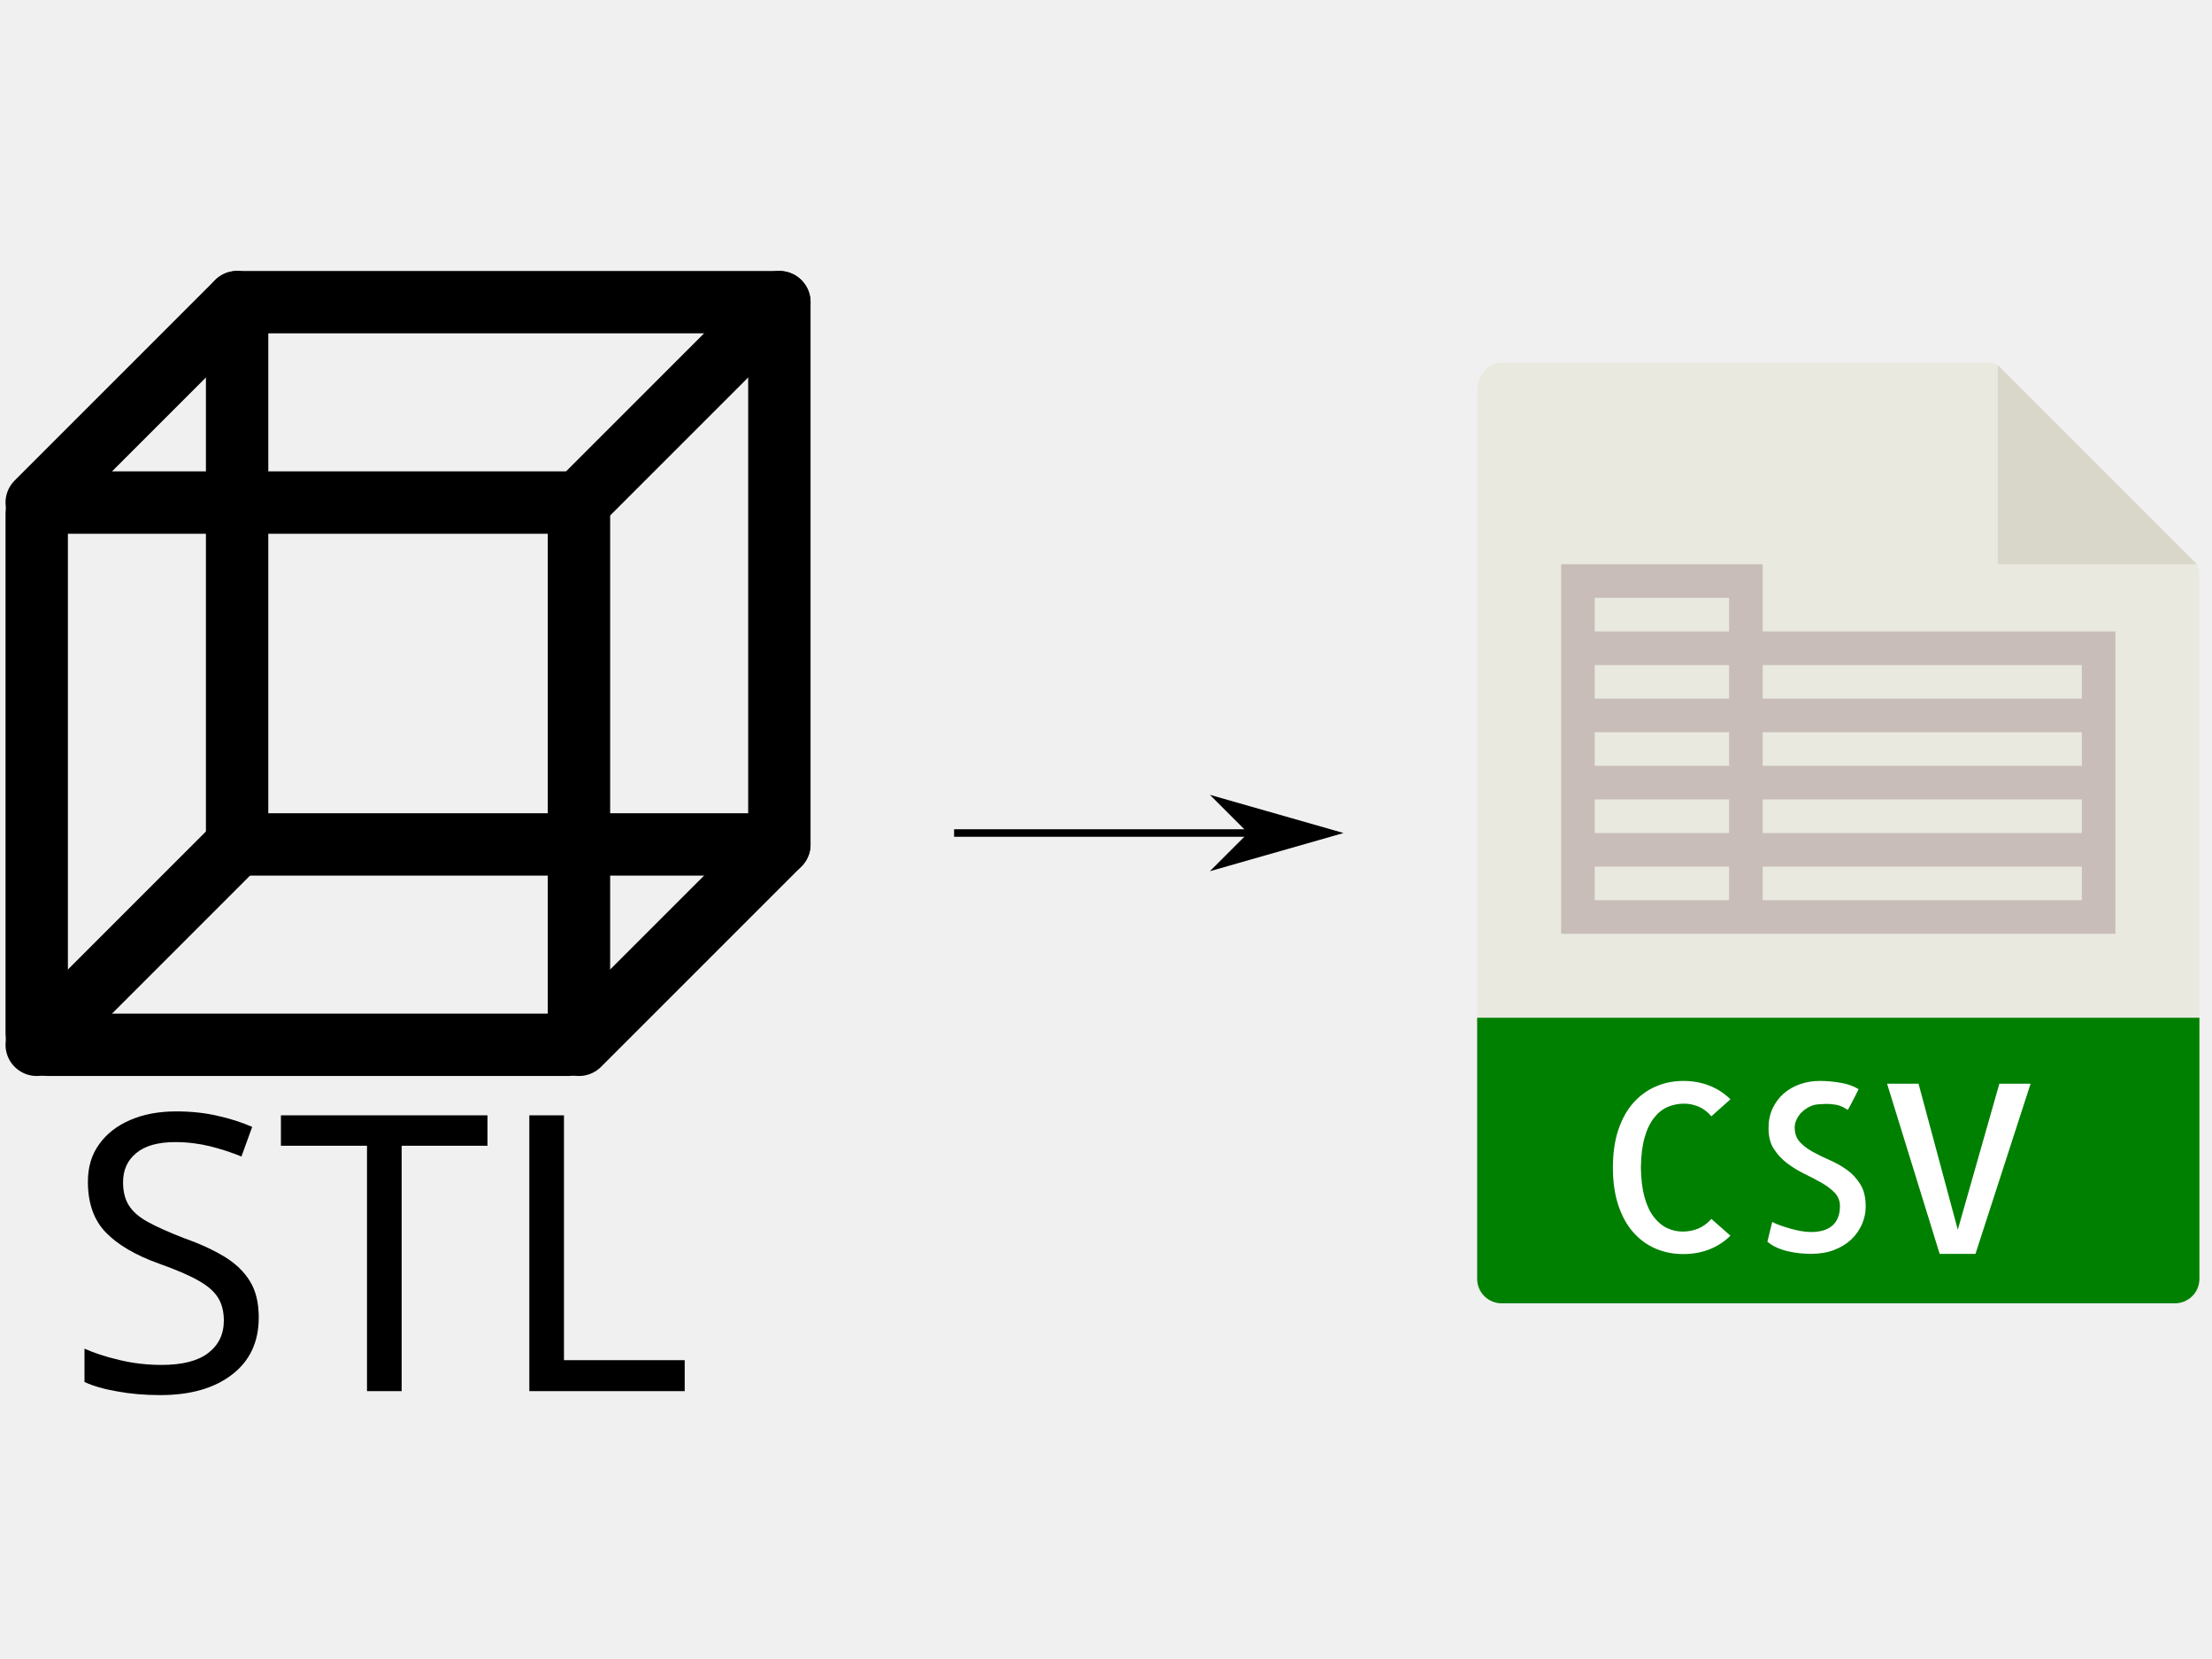
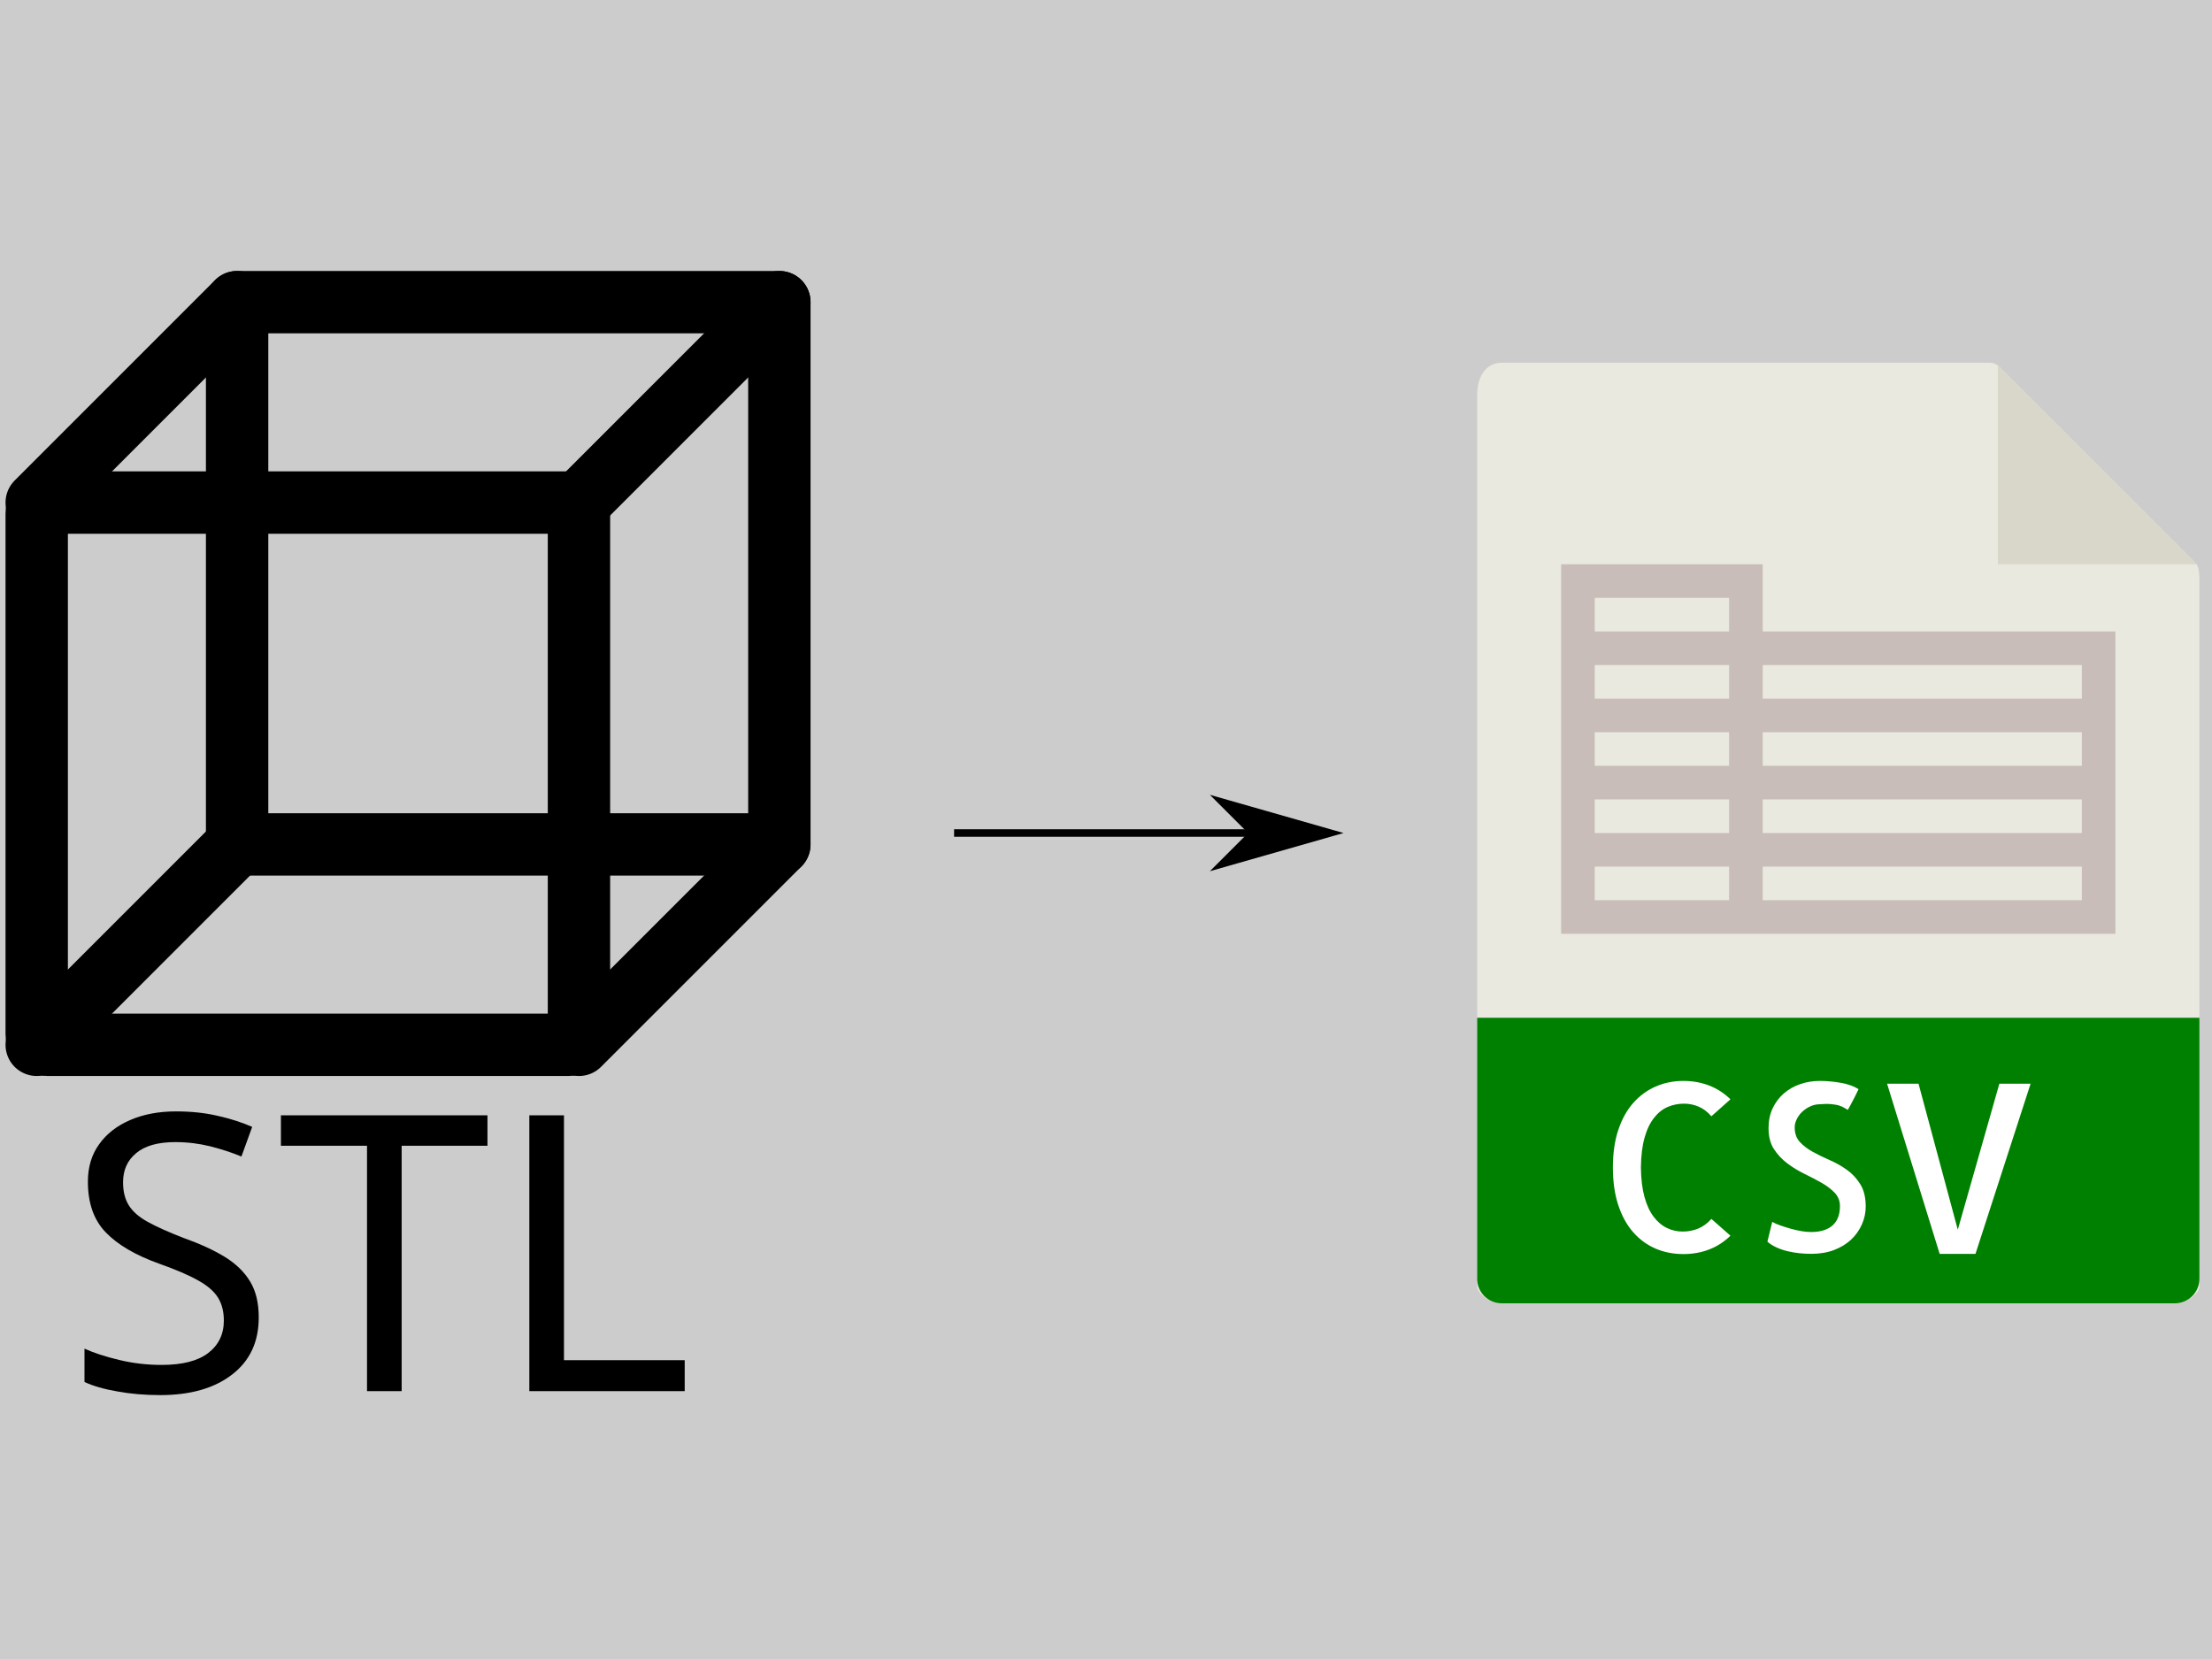
<svg xmlns="http://www.w3.org/2000/svg" width="800" height="600" viewBox="0 0 211.667 158.75" version="1.1" id="svg8">
  <defs id="defs2">
    <marker style="overflow:visible" id="Arrow1Lend" refX="0" refY="0" orient="auto">
      <path transform="matrix(-0.8,0,0,-0.8,-10,0)" style="fill:#000000;fill-opacity:1;fill-rule:evenodd;stroke:#000000;stroke-width:1pt;stroke-opacity:1" d="M 0,0 5,-5 -12.5,0 5,5 Z" id="path1239" />
    </marker>
  </defs>
  <g id="layer1" transform="translate(-38.84524,-37.71131)">
    <g id="g1058" style="stroke-width:10;stroke-miterlimit:4;stroke-dasharray:none">
      <g id="g1066">
        <g id="g1147" transform="matrix(2.235459,0,0,2.235459,169.525,169.4845)">
          <g id="g1084">
            <g id="g1165" transform="translate(22.65701,-57.14976)">
              <g id="g1154">
+                 <rect style="fill:#cccccc;stroke-width:6.367;stroke-linecap:round;stroke-linejoin:round" id="rect882" width="94.923" height="71.163" x="-81.115" y="-1.797" />
                <g id="g929" transform="translate(0,1.89372)">
                  <g id="g1214" transform="matrix(0.7189899,0,0,0.7189899,-22.55733,11.83508)">
                    <path style="fill:#e9e9e0;stroke-width:10;stroke-miterlimit:4;stroke-dasharray:none" d="M 36.985,0 H 7.963 C 7.155,0 6.5,0.655 6.5,1.926 V 55 c 0,0.345 0.655,1 1.463,1 H 48.037 C 48.845,56 49.5,55.345 49.5,55 V 12.978 c 0,-0.696 -0.093,-0.92 -0.257,-1.085 L 37.607,0.257 C 37.442,0.093 37.218,0 36.985,0 Z" id="path1068" />
                    <polygon style="fill:#d9d7ca;stroke-width:10;stroke-miterlimit:4;stroke-dasharray:none" points="49.349,12 37.5,0.151 37.5,12 " id="polygon1070" />
                    <path style="fill:#008000;stroke-width:10;stroke-miterlimit:4;stroke-dasharray:none" d="M 48.037,56 H 7.963 C 7.155,56 6.5,55.345 6.5,54.537 V 39 h 43 V 54.537 C 49.5,55.345 48.845,56 48.037,56 Z" id="path1072" />
                    <g id="g1080">
                      <path style="fill:#ffffff" d="m 21.58,51.975 c -0.374,0.364 -0.798,0.638 -1.271,0.82 -0.474,0.183 -0.984,0.273 -1.531,0.273 -0.602,0 -1.155,-0.109 -1.661,-0.328 -0.506,-0.219 -0.948,-0.542 -1.326,-0.971 -0.378,-0.429 -0.675,-0.966 -0.889,-1.613 -0.214,-0.647 -0.321,-1.395 -0.321,-2.242 0,-0.847 0.107,-1.593 0.321,-2.235 0.214,-0.643 0.51,-1.178 0.889,-1.606 0.378,-0.429 0.822,-0.754 1.333,-0.978 0.51,-0.224 1.062,-0.335 1.654,-0.335 0.547,0 1.057,0.091 1.531,0.273 0.474,0.183 0.897,0.456 1.271,0.82 l -1.135,1.012 c -0.228,-0.265 -0.481,-0.456 -0.759,-0.574 -0.278,-0.118 -0.567,-0.178 -0.868,-0.178 -0.337,0 -0.659,0.063 -0.964,0.191 -0.306,0.128 -0.579,0.344 -0.82,0.649 -0.242,0.306 -0.431,0.699 -0.567,1.183 -0.136,0.484 -0.21,1.075 -0.219,1.777 0.009,0.684 0.08,1.267 0.212,1.75 0.132,0.483 0.314,0.877 0.547,1.183 0.233,0.306 0.497,0.528 0.793,0.67 0.296,0.142 0.608,0.212 0.937,0.212 0.329,0 0.636,-0.06 0.923,-0.178 0.287,-0.118 0.549,-0.31 0.786,-0.574 z" id="path1074" />
                      <path style="fill:#ffffff" d="m 29.633,50.238 c 0,0.364 -0.075,0.718 -0.226,1.06 -0.151,0.342 -0.362,0.643 -0.636,0.902 -0.274,0.259 -0.611,0.467 -1.012,0.622 -0.401,0.155 -0.857,0.232 -1.367,0.232 -0.219,0 -0.444,-0.012 -0.677,-0.034 -0.233,-0.022 -0.467,-0.062 -0.704,-0.116 -0.237,-0.055 -0.463,-0.13 -0.677,-0.226 -0.214,-0.096 -0.399,-0.212 -0.554,-0.349 l 0.287,-1.176 c 0.127,0.073 0.289,0.144 0.485,0.212 0.196,0.068 0.398,0.132 0.608,0.191 0.209,0.06 0.419,0.107 0.629,0.144 0.209,0.036 0.405,0.055 0.588,0.055 0.556,0 0.982,-0.13 1.278,-0.39 0.296,-0.26 0.444,-0.645 0.444,-1.155 0,-0.31 -0.105,-0.574 -0.314,-0.793 C 27.575,49.198 27.313,49 26.999,48.822 26.685,48.644 26.345,48.467 25.98,48.289 25.615,48.111 25.273,47.901 24.955,47.66 c -0.319,-0.241 -0.583,-0.526 -0.793,-0.854 -0.21,-0.328 -0.314,-0.738 -0.314,-1.23 0,-0.446 0.082,-0.843 0.246,-1.189 0.164,-0.346 0.385,-0.641 0.663,-0.882 0.278,-0.241 0.602,-0.426 0.971,-0.554 0.369,-0.128 0.759,-0.191 1.169,-0.191 0.419,0 0.843,0.039 1.271,0.116 0.428,0.077 0.774,0.203 1.039,0.376 -0.055,0.118 -0.119,0.248 -0.191,0.39 -0.073,0.142 -0.142,0.273 -0.205,0.396 -0.064,0.123 -0.119,0.226 -0.164,0.308 -0.046,0.082 -0.073,0.128 -0.082,0.137 C 28.51,44.456 28.449,44.42 28.38,44.374 28.311,44.328 28.213,44.283 28.086,44.237 27.958,44.191 27.79,44.16 27.58,44.141 c -0.21,-0.019 -0.479,-0.014 -0.807,0.014 -0.183,0.019 -0.355,0.07 -0.52,0.157 -0.165,0.087 -0.31,0.193 -0.438,0.321 -0.128,0.128 -0.228,0.271 -0.301,0.431 -0.073,0.159 -0.109,0.313 -0.109,0.458 0,0.364 0.104,0.658 0.314,0.882 0.209,0.224 0.469,0.419 0.779,0.588 0.31,0.169 0.647,0.333 1.012,0.492 0.364,0.159 0.704,0.354 1.019,0.581 0.315,0.227 0.576,0.513 0.786,0.854 0.213,0.342 0.318,0.781 0.318,1.319 z" id="path1076" />
                      <path style="fill:#ffffff" d="M 34.035,53.055 30.904,42.924 h 1.873 l 2.338,8.695 2.475,-8.695 h 1.859 l -3.281,10.131 z" id="path1078" />
                    </g>
                    <path style="fill:#c8bdb8" d="m 23.5,16 v -4 h -12 v 4 2 2 2 2 2 2 2 4 h 10 2 21 v -4 -2 -2 -2 -2 -2 -4 z m -10,-2 h 8 v 2 h -8 z m 0,4 h 8 v 2 h -8 z m 0,4 h 8 v 2 h -8 z m 0,4 h 8 v 2 h -8 z m 8,6 h -8 v -2 h 8 z m 21,0 h -19 v -2 h 19 z m 0,-4 h -19 v -2 h 19 z m 0,-4 h -19 v -2 h 19 z m -19,-4 v -2 h 19 v 2 z" id="path1082" />
                  </g>
                  <g id="g1232" transform="matrix(0.7189899,0,0,0.7189899,-22.55733,9.200322)">
                    <g id="g1173" transform="matrix(0.3713508,0,0,0.3713508,-96.10135,-18.3277)" style="stroke-width:10;stroke-miterlimit:4;stroke-dasharray:none">
                      <rect style="fill:none;stroke:#000000;stroke-width:10;stroke-linecap:round;stroke-linejoin:round;stroke-miterlimit:4;stroke-dasharray:none" id="rect1019" width="86.935" height="86.935" x="45.357" y="81.643" rx="1.675" ry="1.675" />
                      <rect style="fill:none;stroke:#000000;stroke-width:10;stroke-linecap:round;stroke-linejoin:round;stroke-miterlimit:4;stroke-dasharray:none" id="rect1019-0" width="86.935" height="86.935" x="77.485" y="49.515" />
                      <path style="fill:none;stroke:#000000;stroke-width:10;stroke-linecap:round;stroke-linejoin:miter;stroke-miterlimit:4;stroke-dasharray:none;stroke-opacity:1" d="M 45.357,81.643 77.485,49.515" id="path1036" />
                      <path style="fill:none;stroke:#000000;stroke-width:10;stroke-linecap:round;stroke-linejoin:miter;stroke-miterlimit:4;stroke-dasharray:none;stroke-opacity:1" d="M 45.357,168.577 77.485,136.449" id="path1046" />
                      <path style="fill:none;stroke:#000000;stroke-width:10;stroke-linecap:round;stroke-linejoin:miter;stroke-miterlimit:4;stroke-dasharray:none;stroke-opacity:1" d="M 132.292,168.577 164.42,136.449" id="path1048" />
                      <path style="fill:none;stroke:#000000;stroke-width:10;stroke-linecap:round;stroke-linejoin:miter;stroke-miterlimit:4;stroke-dasharray:none;stroke-opacity:1" d="M 132.292,81.643 164.42,49.515" id="path1050" />
                    </g>
                    <text xml:space="preserve" style="font-size:23.007px;line-height:1.25;font-family:Rubik;-inkscape-font-specification:Rubik;letter-spacing:0px;word-spacing:0px;stroke-width:19.173" x="-77.584" y="64.896" id="text1201">
                      <tspan id="tspan1199" x="-77.584" y="64.896" style="stroke-width:19.173">STL</tspan>
                    </text>
                  </g>
                  <path style="fill:none;stroke:#000000;stroke-width:0.322;stroke-linecap:butt;stroke-linejoin:miter;stroke-miterlimit:4;stroke-dasharray:none;stroke-opacity:1;marker-end:url(#Arrow1Lend)" d="m -40.274,31.967 h 16.047" id="path1234" />
                </g>
              </g>
            </g>
          </g>
          <g id="g1086" />
          <g id="g1088" />
          <g id="g1090" />
          <g id="g1092" />
          <g id="g1094" />
          <g id="g1096" />
          <g id="g1098" />
          <g id="g1100" />
          <g id="g1102" />
          <g id="g1104" />
          <g id="g1106" />
          <g id="g1108" />
          <g id="g1110" />
          <g id="g1112" />
          <g id="g1114" />
        </g>
      </g>
    </g>
  </g>
</svg>
